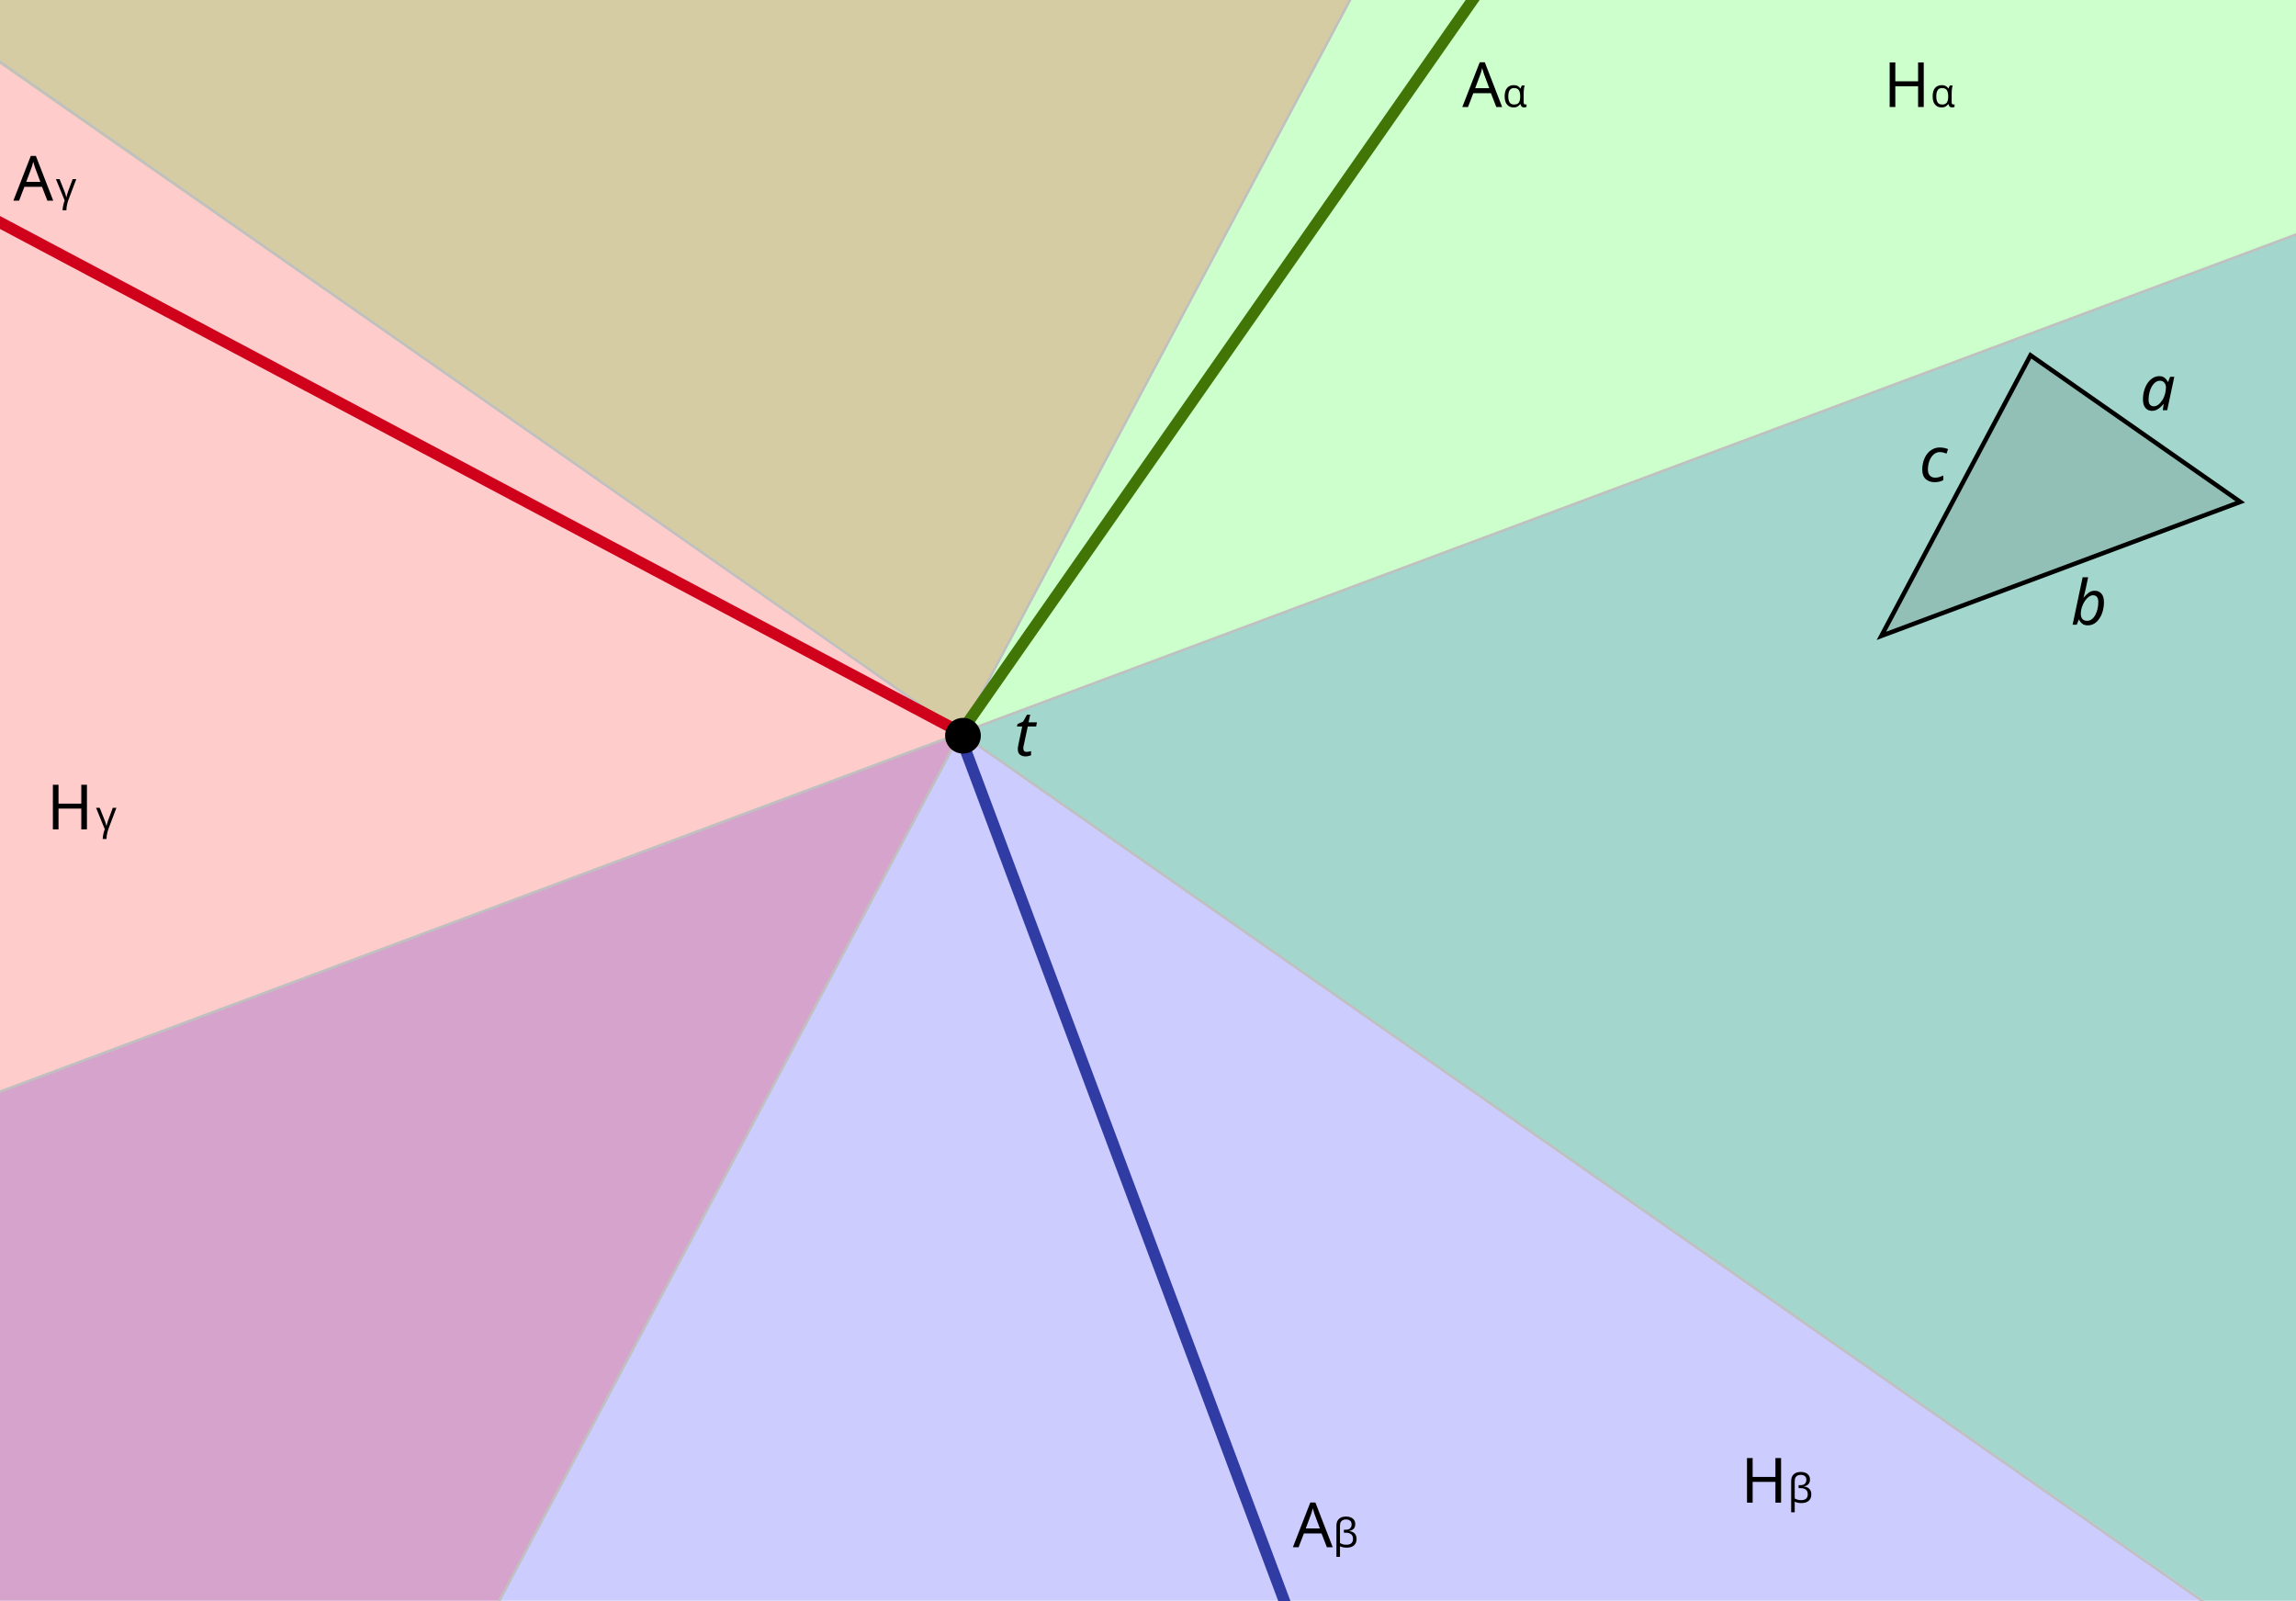
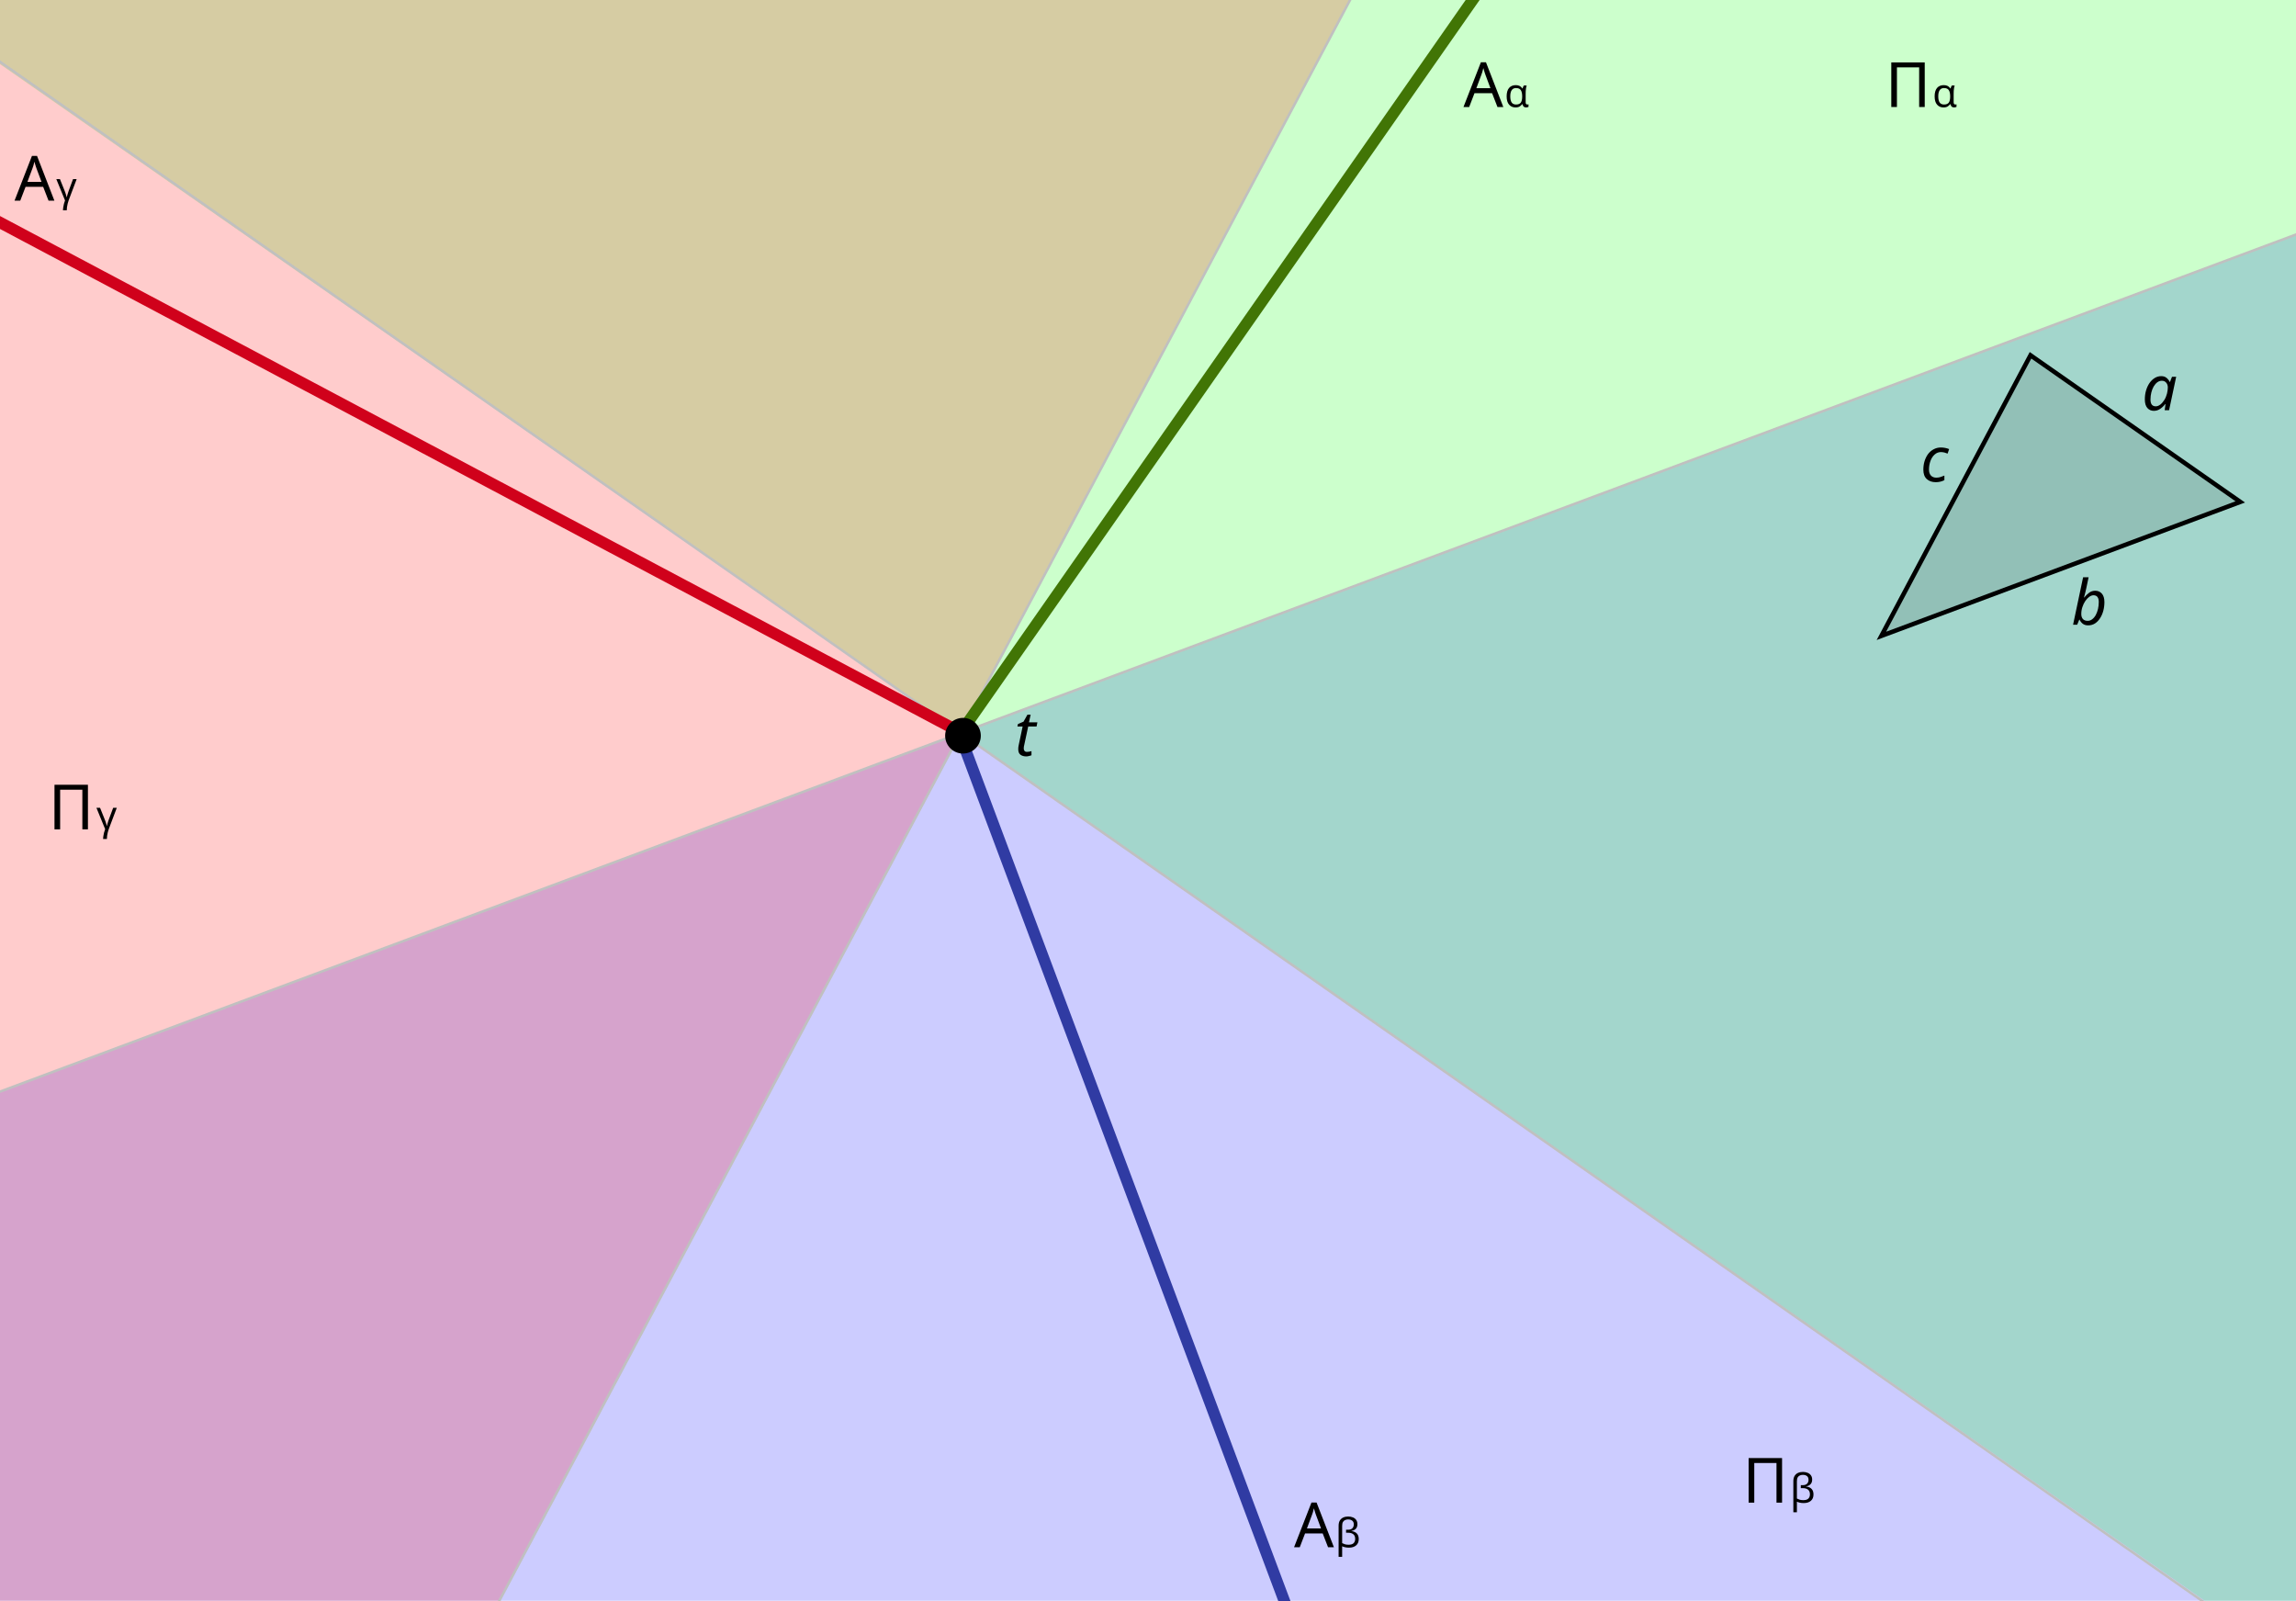
<svg xmlns="http://www.w3.org/2000/svg" width="515px" height="359px" viewBox="0 0 515 359" version="1.1">
-   <description>Created with Sketch (http://www.bohemiancoding.com/sketch)</description>
+   <description>Created with Sketch.</description>
  <defs />
  <g id="Page-1" stroke="none" stroke-width="1" fill="none" fill-rule="evenodd">
    <g id="illustration" transform="translate(-31, -51)">
      <path d="M31,295.86 L546,103.578 L546,410 L31,410 L31,295.86 Z" id="Path" fill-opacity="0.2" fill="#0000FF" />
      <path d="M525.506,410 L31,65.382 L31,51 L546,51 L546,410 L525.506,410 Z" id="Path-12" fill-opacity="0.2" fill="#00FF00" />
      <path d="M333.966,51 L143.186,410 L31,410 L31,51 L333.966,51 Z" id="Path-13" fill-opacity="0.2" fill="#FF0000" />
      <path d="M28.165,296.878 L548.607,102.626" id="Shape" stroke="#C0C0C0" stroke-width="0.567" />
      <path d="M141.568,412.701 L335.328,48.165" id="Shape" stroke="#C0C0C0" stroke-width="0.567" />
      <path d="M28.165,62.885 L528.765,412.701" id="Shape" stroke="#C0C0C0" stroke-width="0.567" />
      <path d="M320.072,412.701 L246,215" id="Shape" stroke="#303BA3" stroke-width="2.567" />
      <path d="M28.165,99.393 L246,215" id="Shape" stroke="#D0011B" stroke-width="2.567" />
      <path d="M246,216 L363.3,48.165" id="Shape" stroke="#417505" stroke-width="2.567" />
    </g>
    <path d="M455.449,79.681 L422,142.61 L502.504,112.563 L455.449,79.681 Z" id="Shape" stroke="#000000" fill-opacity="0.103" fill="#000000" />
    <g id="A-+-Text" transform="translate(328, 9)" font-weight="normal" font-family="Skolar PE" fill="#000000">
      <text id="A" font-size="14">
-         <tspan x="0" y="15">A</tspan>
+         <tspan x="0.261" y="15">A</tspan>
      </text>
      <text id="Text" font-size="9">
-         <tspan x="9" y="15">α</tspan>
+         <tspan x="9.444" y="15">α</tspan>
      </text>
    </g>
    <g id="A-+-Text" transform="translate(422, 9)" font-weight="normal" font-family="Skolar PE" fill="#000000">
-       <text id="H" font-size="14">
-         <tspan x="0.5" y="15">H</tspan>
+       <text id="Π" font-size="14">
+         <tspan x="0.862" y="15">Π</tspan>
      </text>
      <text id="Text" font-size="9">
-         <tspan x="11" y="15">α</tspan>
+         <tspan x="11.444" y="15">α</tspan>
      </text>
    </g>
    <text id="a" font-family="Skolar PE" font-size="14" font-style="italic" font-weight="normal" fill="#000000">
-       <tspan x="480" y="92">a</tspan>
+       <tspan x="480.423" y="92">a</tspan>
    </text>
    <text id="b" font-family="Skolar PE" font-size="14" font-style="italic" font-weight="normal" fill="#000000">
-       <tspan x="464.5" y="140.11">b</tspan>
+       <tspan x="464.605" y="140.11">b</tspan>
    </text>
    <text id="t" font-family="Skolar PE" font-size="14" font-style="italic" font-weight="normal" fill="#000000">
-       <tspan x="227.5" y="169.5">t</tspan>
+       <tspan x="227.599" y="169.5">t</tspan>
    </text>
    <text id="c" font-family="Skolar PE" font-size="14" font-style="italic" font-weight="normal" fill="#000000">
-       <tspan x="430.5" y="108">c</tspan>
+       <tspan x="430.742" y="108">c</tspan>
    </text>
-     <g id="A-+-Text" transform="translate(391, 322)" font-weight="normal" font-family="Skolar PE" fill="#000000">
-       <text id="H" font-size="14">
-         <tspan x="-0.5" y="15">H</tspan>
+     <g id="A-+-Text" transform="translate(390, 322)" font-weight="normal" font-family="Skolar PE" fill="#000000">
+       <text id="Π" font-size="14">
+         <tspan x="0.862" y="15">Π</tspan>
      </text>
      <text id="β" font-size="9">
-         <tspan x="10" y="15">β</tspan>
+         <tspan x="11.489" y="15">β</tspan>
      </text>
    </g>
-     <g id="A-+-Text" transform="translate(11, 171)" font-weight="normal" font-family="Skolar PE" fill="#000000">
-       <text id="H" font-size="14">
-         <tspan x="-0.5" y="15">H</tspan>
+     <g id="A-+-Text" transform="translate(10, 171)" font-weight="normal" font-family="Skolar PE" fill="#000000">
+       <text id="Π" font-size="14">
+         <tspan x="0.862" y="15">Π</tspan>
      </text>
      <text id="γ" font-size="9">
-         <tspan x="10.5" y="15">γ</tspan>
+         <tspan x="11.584" y="15">γ</tspan>
      </text>
    </g>
    <g id="A-+-Text-copy" transform="translate(290, 332)" font-weight="normal" font-family="Skolar PE" fill="#000000">
      <text id="A" font-size="14">
-         <tspan x="0" y="15">A</tspan>
+         <tspan x="0.261" y="15">A</tspan>
      </text>
      <text id="β" font-size="9">
-         <tspan x="9" y="15">β</tspan>
+         <tspan x="9.489" y="15">β</tspan>
      </text>
    </g>
    <g id="A-+-Text-copy-2" transform="translate(3, 30)" font-weight="normal" font-family="Skolar PE" fill="#000000">
      <text id="A" font-size="14">
-         <tspan x="0" y="15">A</tspan>
+         <tspan x="0.261" y="15">A</tspan>
      </text>
      <text id="γ" font-size="9">
-         <tspan x="9.5" y="15">γ</tspan>
+         <tspan x="9.584" y="15">γ</tspan>
      </text>
    </g>
    <circle id="Oval-1" fill="#000000" cx="216" cy="165" r="4" />
  </g>
</svg>
